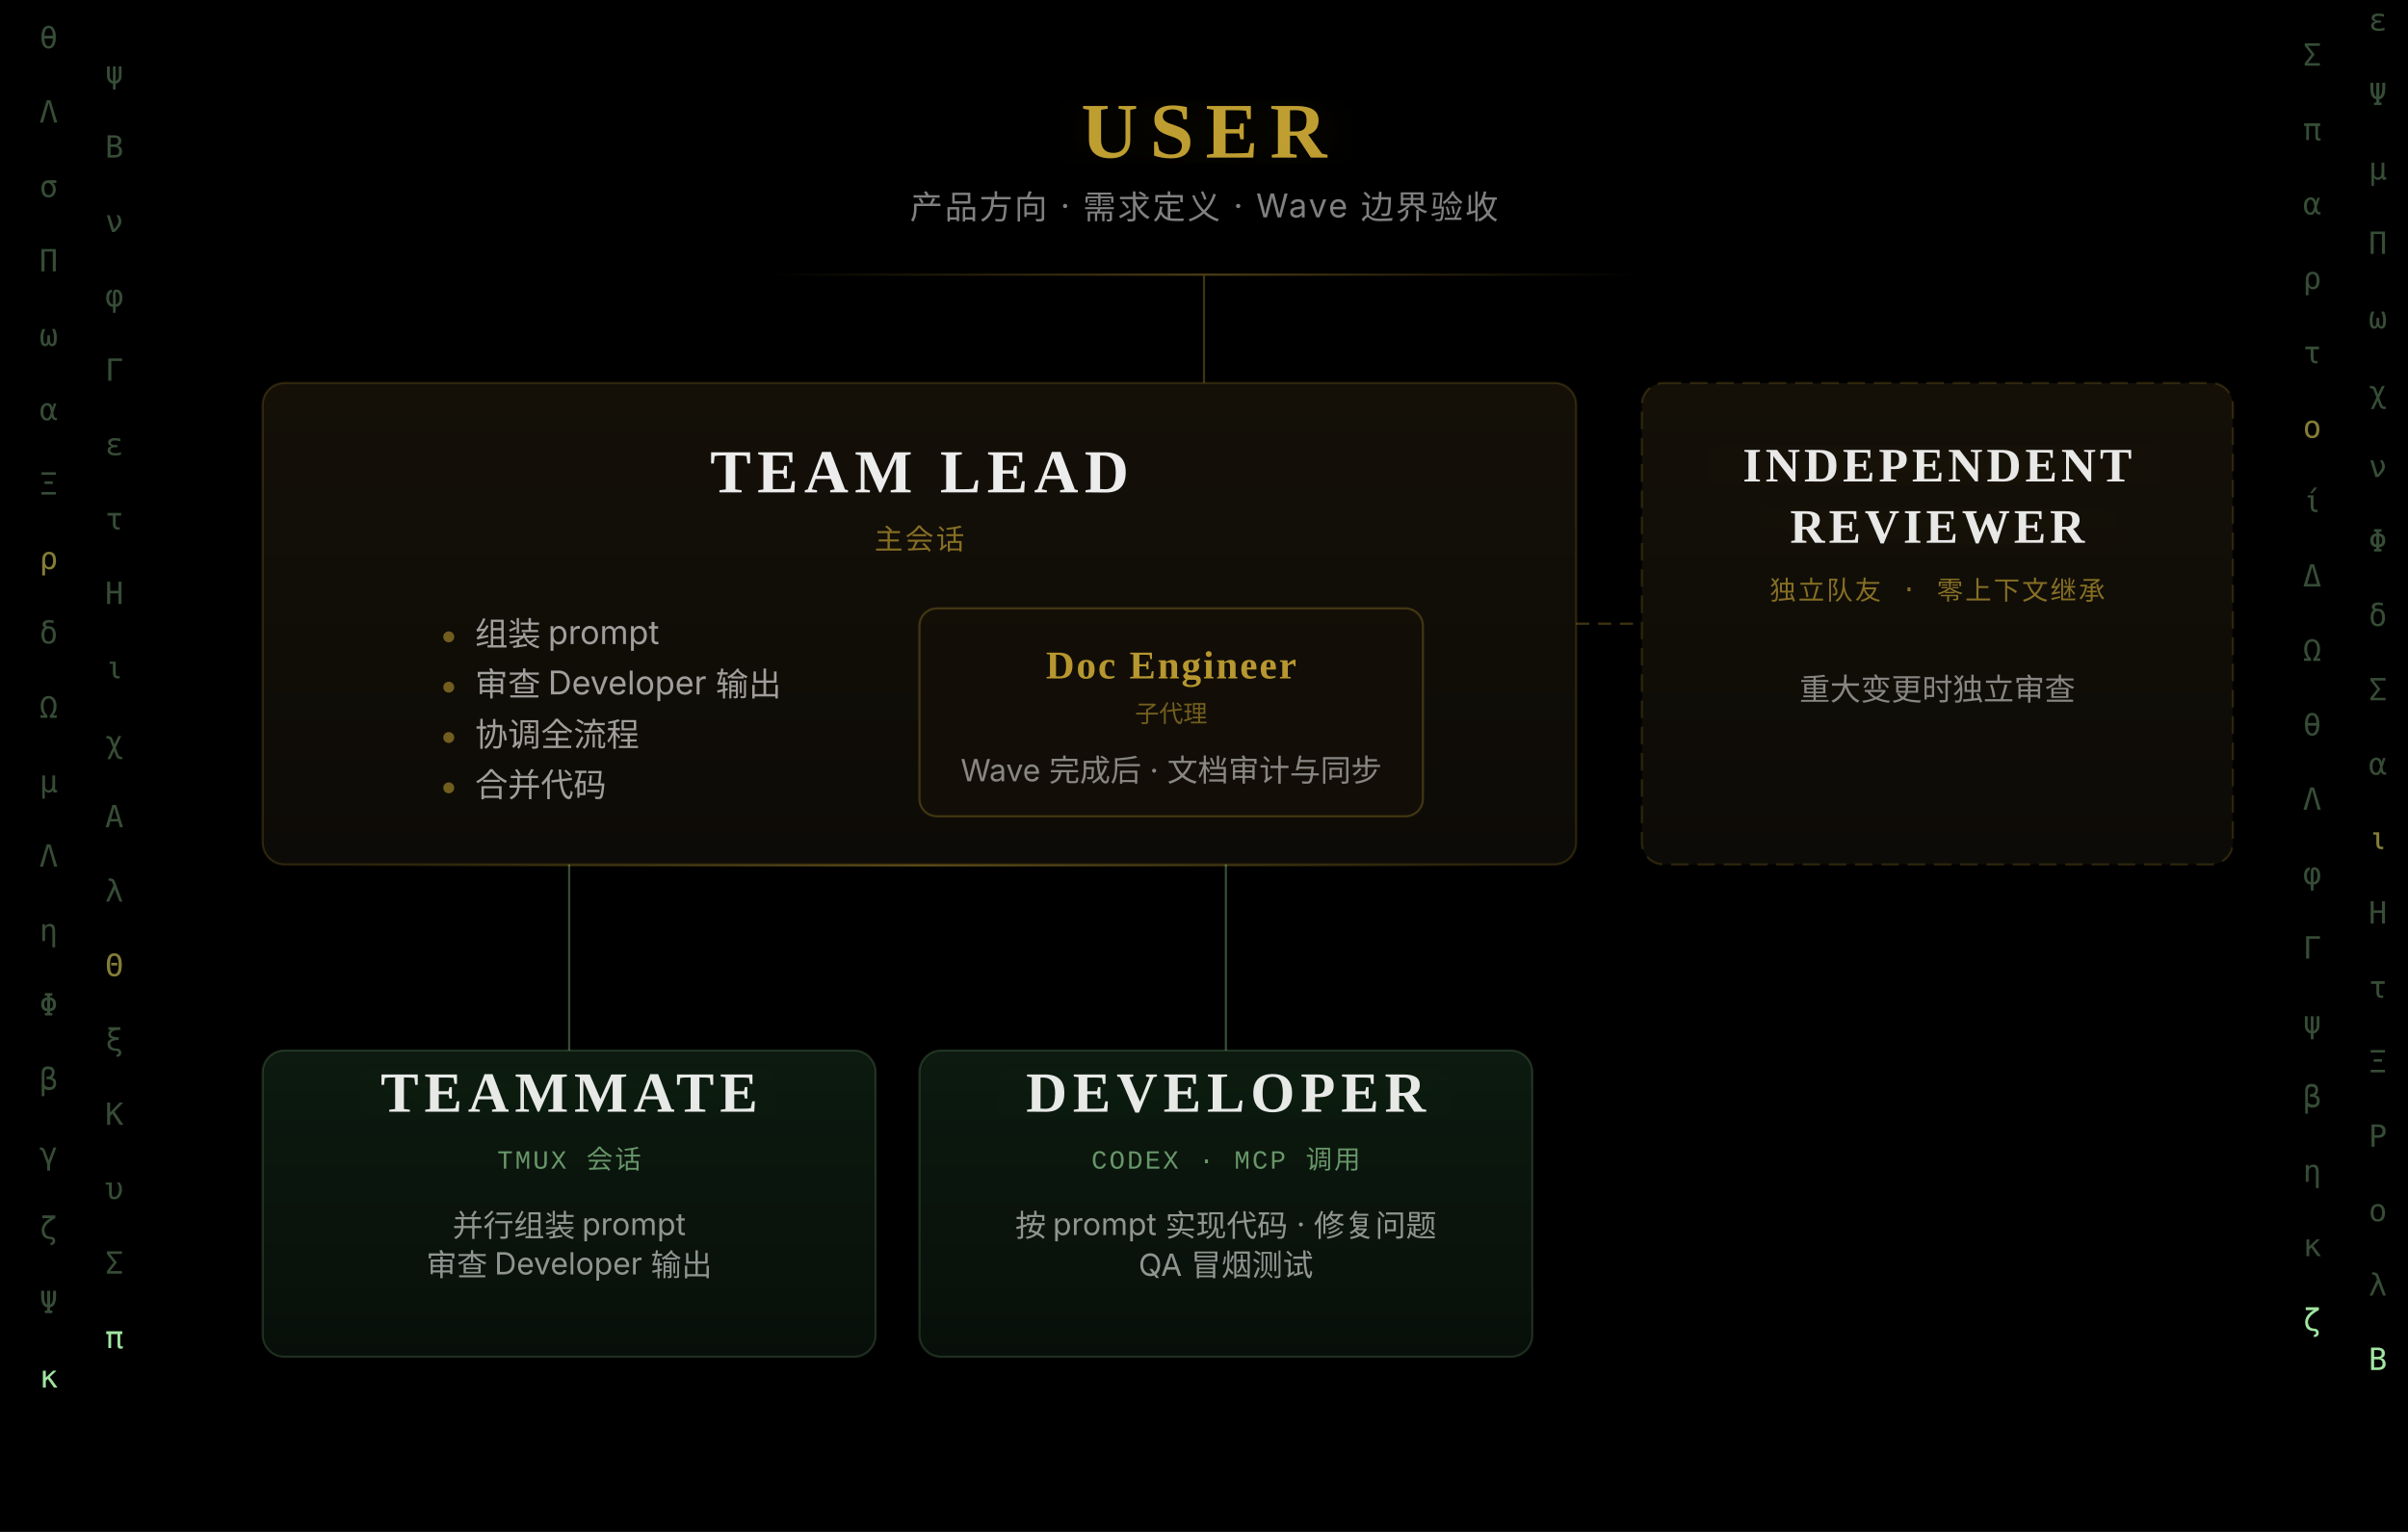
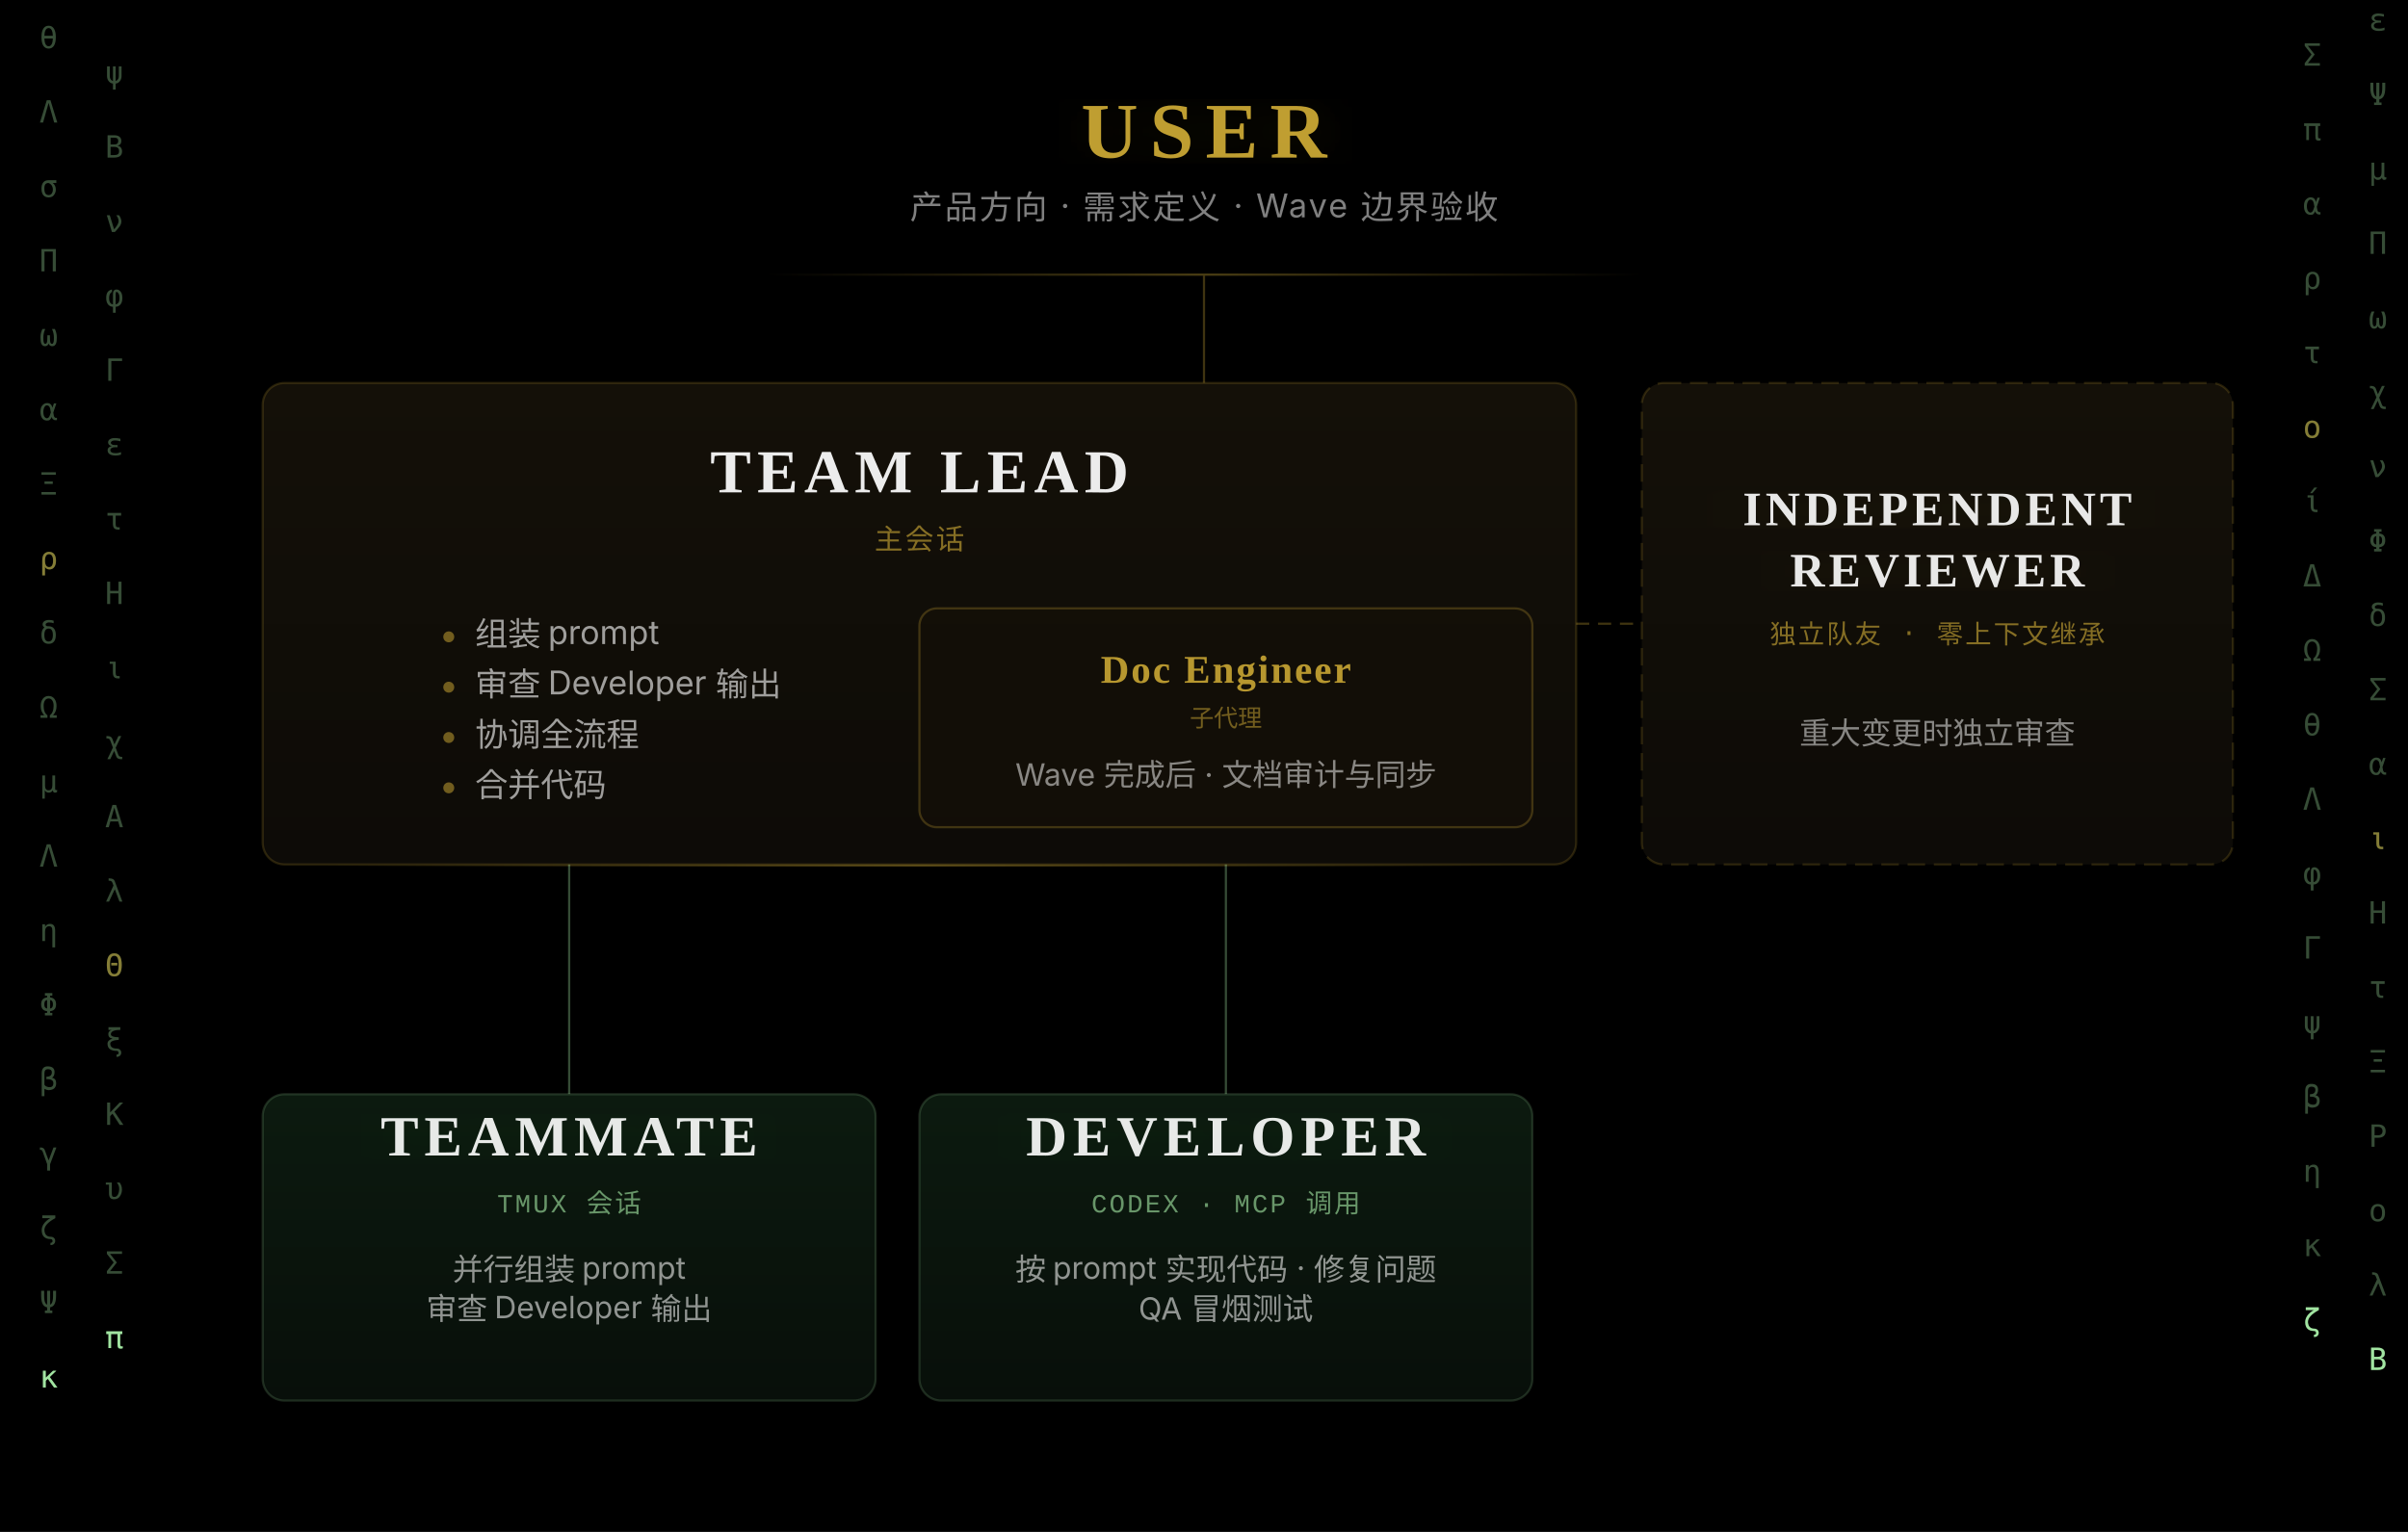
<svg xmlns="http://www.w3.org/2000/svg" viewBox="0 0 1100 700" width="1100" height="700">
  <defs>
    <linearGradient id="gold-line" x1="0" y1="0" x2="1" y2="0">
      <stop offset="0%" stop-color="rgba(212,175,55,0)" />
      <stop offset="50%" stop-color="rgba(212,175,55,0.35)" />
      <stop offset="100%" stop-color="rgba(212,175,55,0)" />
    </linearGradient>
    <linearGradient id="card-lead" x1="0" y1="0" x2="0" y2="1">
      <stop offset="0%" stop-color="#141008" />
      <stop offset="100%" stop-color="#0d0b07" />
    </linearGradient>
    <linearGradient id="card-exec" x1="0" y1="0" x2="0" y2="1">
      <stop offset="0%" stop-color="#0c1a0f" />
      <stop offset="100%" stop-color="#080f0a" />
    </linearGradient>
    <filter id="glow-gold">
      <feGaussianBlur stdDeviation="12" />
    </filter>
    <filter id="glow-green">
      <feGaussianBlur stdDeviation="10" />
    </filter>
  </defs>
  <rect width="1100" height="700" fill="#000" />
  <g font-family="monospace" font-size="14" fill="rgba(180,255,180,0.3)">
    <text x="18" y="22">θ</text>
    <text x="18" y="56">Λ</text>
    <text x="18" y="90">σ</text>
    <text x="18" y="124">Π</text>
    <text x="18" y="158">ω</text>
    <text x="18" y="192">α</text>
    <text x="18" y="226">Ξ</text>
    <text x="18" y="260">ρ</text>
    <text x="18" y="294">δ</text>
    <text x="18" y="328">Ω</text>
    <text x="18" y="362">μ</text>
    <text x="18" y="396">Λ</text>
    <text x="18" y="430">η</text>
    <text x="18" y="464">Φ</text>
    <text x="18" y="498">β</text>
    <text x="18" y="532">γ</text>
    <text x="18" y="566">ζ</text>
    <text x="18" y="600">Ψ</text>
    <text x="18" y="634">κ</text>
    <text x="48" y="38">ψ</text>
    <text x="48" y="72">Β</text>
    <text x="48" y="106">ν</text>
    <text x="48" y="140">φ</text>
    <text x="48" y="174">Γ</text>
    <text x="48" y="208">ε</text>
    <text x="48" y="242">τ</text>
    <text x="48" y="276">Η</text>
    <text x="48" y="310">ι</text>
    <text x="48" y="344">χ</text>
    <text x="48" y="378">Α</text>
    <text x="48" y="412">λ</text>
    <text x="48" y="446">Θ</text>
    <text x="48" y="480">ξ</text>
    <text x="48" y="514">Κ</text>
    <text x="48" y="548">υ</text>
    <text x="48" y="582">Σ</text>
    <text x="48" y="616">π</text>
  </g>
  <g font-family="monospace" font-size="14" fill="rgba(180,255,180,0.85)">
    <text x="18" y="634">κ</text>
    <text x="48" y="616">π</text>
  </g>
  <g font-family="monospace" font-size="14" fill="rgba(212,175,55,0.5)">
    <text x="18" y="260">ρ</text>
    <text x="48" y="446">Θ</text>
  </g>
  <g font-family="monospace" font-size="14" fill="rgba(180,255,180,0.3)">
    <text x="1052" y="30">Σ</text>
    <text x="1052" y="64">π</text>
    <text x="1052" y="98">α</text>
    <text x="1052" y="132">ρ</text>
    <text x="1052" y="166">τ</text>
    <text x="1052" y="200">ο</text>
    <text x="1052" y="234">ί</text>
    <text x="1052" y="268">Δ</text>
    <text x="1052" y="302">Ω</text>
    <text x="1052" y="336">θ</text>
    <text x="1052" y="370">Λ</text>
    <text x="1052" y="404">φ</text>
    <text x="1052" y="438">Γ</text>
    <text x="1052" y="472">ψ</text>
    <text x="1052" y="506">β</text>
    <text x="1052" y="540">η</text>
    <text x="1052" y="574">κ</text>
    <text x="1052" y="608">ζ</text>
    <text x="1082" y="14">ε</text>
    <text x="1082" y="48">Ψ</text>
    <text x="1082" y="82">μ</text>
    <text x="1082" y="116">Π</text>
    <text x="1082" y="150">ω</text>
    <text x="1082" y="184">χ</text>
    <text x="1082" y="218">ν</text>
    <text x="1082" y="252">Φ</text>
    <text x="1082" y="286">δ</text>
    <text x="1082" y="320">Σ</text>
    <text x="1082" y="354">α</text>
    <text x="1082" y="388">ι</text>
    <text x="1082" y="422">Η</text>
    <text x="1082" y="456">τ</text>
    <text x="1082" y="490">Ξ</text>
    <text x="1082" y="524">Ρ</text>
    <text x="1082" y="558">ο</text>
    <text x="1082" y="592">λ</text>
    <text x="1082" y="626">Β</text>
  </g>
  <g font-family="monospace" font-size="14" fill="rgba(180,255,180,0.85)">
    <text x="1052" y="608">ζ</text>
    <text x="1082" y="626">Β</text>
  </g>
  <g font-family="monospace" font-size="14" fill="rgba(212,175,55,0.5)">
    <text x="1052" y="200">ο</text>
    <text x="1082" y="388">ι</text>
  </g>
  <g transform="translate(50,0)">
    <text x="500" y="72" text-anchor="middle" fill="rgba(212,175,55,0.12)" font-family="Georgia, 'Times New Roman', serif" font-size="36" font-weight="900" letter-spacing="0.15em" filter="url(#glow-gold)">USER</text>
    <text x="500" y="72" text-anchor="middle" fill="rgba(212,175,55,0.9)" font-family="Georgia, 'Times New Roman', serif" font-size="36" font-weight="900" letter-spacing="0.15em">USER</text>
    <text x="500" y="100" text-anchor="middle" fill="rgba(255,255,255,0.5)" font-family="-apple-system, BlinkMacSystemFont, 'Segoe UI', sans-serif" font-size="15" letter-spacing="0.06em">产品方向 · 需求定义 · Wave 边界验收</text>
    <rect x="300" y="125" width="400" height="1" fill="url(#gold-line)" />
    <line x1="500" y1="126" x2="500" y2="175" stroke="rgba(212,175,55,0.3)" stroke-width="1" />
    <rect x="70" y="175" width="600" height="220" rx="10" fill="url(#card-lead)" stroke="rgba(212,175,55,0.18)" stroke-width="1" />
    <text x="370" y="225" text-anchor="middle" fill="rgba(255,255,255,0.92)" font-family="Georgia, 'Times New Roman', serif" font-size="28" font-weight="900" letter-spacing="0.1em">TEAM LEAD</text>
    <text x="370" y="251" text-anchor="middle" fill="rgba(212,175,55,0.6)" font-family="'Courier New', monospace" font-size="13" letter-spacing="0.08em">主会话</text>
    <g fill="rgba(212,175,55,0.5)">
      <circle cx="155" cy="291" r="2.5" />
      <circle cx="155" cy="314" r="2.5" />
      <circle cx="155" cy="337" r="2.5" />
      <circle cx="155" cy="360" r="2.5" />
    </g>
    <g fill="rgba(255,255,255,0.6)" font-family="-apple-system, BlinkMacSystemFont, 'Segoe UI', sans-serif" font-size="15">
      <text x="167" y="295">组装 prompt</text>
      <text x="167" y="318">审查 Developer 输出</text>
      <text x="167" y="341">协调全流程</text>
      <text x="167" y="364">合并代码</text>
    </g>
-     <rect x="370" y="278" width="230" height="95" rx="8" fill="rgba(20,16,8,0.6)" stroke="rgba(212,175,55,0.25)" stroke-width="1" />
-     <text x="485" y="310" text-anchor="middle" fill="rgba(212,175,55,0.85)" font-family="Georgia, 'Times New Roman', serif" font-size="18" font-weight="bold" letter-spacing="0.05em">Doc Engineer</text>
-     <text x="485" y="330" text-anchor="middle" fill="rgba(212,175,55,0.5)" font-family="'Courier New', monospace" font-size="11">子代理</text>
-     <text x="485" y="357" text-anchor="middle" fill="rgba(255,255,255,0.5)" font-family="-apple-system, BlinkMacSystemFont, 'Segoe UI', sans-serif" font-size="14">Wave 完成后 · 文档审计与同步</text>
+     <rect x="370" y="278" width="280" height="100" rx="8" fill="rgba(20,16,8,0.6)" stroke="rgba(212,175,55,0.25)" stroke-width="1" />
+     <text x="510" y="312" text-anchor="middle" fill="rgba(212,175,55,0.85)" font-family="Georgia, 'Times New Roman', serif" font-size="18" font-weight="bold" letter-spacing="0.05em">Doc Engineer</text>
+     <text x="510" y="332" text-anchor="middle" fill="rgba(212,175,55,0.5)" font-family="'Courier New', monospace" font-size="11">子代理</text>
+     <text x="510" y="359" text-anchor="middle" fill="rgba(255,255,255,0.5)" font-family="-apple-system, BlinkMacSystemFont, 'Segoe UI', sans-serif" font-size="14">Wave 完成后 · 文档审计与同步</text>
    <rect x="700" y="175" width="270" height="220" rx="10" fill="url(#card-lead)" stroke="rgba(212,175,55,0.18)" stroke-width="1" stroke-dasharray="8,4" />
-     <text x="835" y="220" text-anchor="middle" fill="rgba(212,175,55,0.12)" font-family="Georgia, 'Times New Roman', serif" font-size="22" font-weight="900" letter-spacing="0.08em" filter="url(#glow-gold)">INDEPENDENT</text>
-     <text x="835" y="220" text-anchor="middle" fill="rgba(255,255,255,0.9)" font-family="Georgia, 'Times New Roman', serif" font-size="22" font-weight="900" letter-spacing="0.08em">INDEPENDENT</text>
-     <text x="835" y="248" text-anchor="middle" fill="rgba(212,175,55,0.12)" font-family="Georgia, 'Times New Roman', serif" font-size="22" font-weight="900" letter-spacing="0.08em" filter="url(#glow-gold)">REVIEWER</text>
-     <text x="835" y="248" text-anchor="middle" fill="rgba(255,255,255,0.9)" font-family="Georgia, 'Times New Roman', serif" font-size="22" font-weight="900" letter-spacing="0.08em">REVIEWER</text>
-     <text x="835" y="274" text-anchor="middle" fill="rgba(212,175,55,0.6)" font-family="'Courier New', monospace" font-size="12" letter-spacing="0.08em">独立队友 · 零上下文继承</text>
-     <text x="835" y="320" text-anchor="middle" fill="rgba(255,255,255,0.5)" font-family="-apple-system, BlinkMacSystemFont, 'Segoe UI', sans-serif" font-size="14">重大变更时独立审查</text>
+     <text x="835" y="240" text-anchor="middle" fill="rgba(212,175,55,0.12)" font-family="Georgia, 'Times New Roman', serif" font-size="22" font-weight="900" letter-spacing="0.08em" filter="url(#glow-gold)">INDEPENDENT</text>
+     <text x="835" y="240" text-anchor="middle" fill="rgba(255,255,255,0.9)" font-family="Georgia, 'Times New Roman', serif" font-size="22" font-weight="900" letter-spacing="0.08em">INDEPENDENT</text>
+     <text x="835" y="268" text-anchor="middle" fill="rgba(212,175,55,0.12)" font-family="Georgia, 'Times New Roman', serif" font-size="22" font-weight="900" letter-spacing="0.08em" filter="url(#glow-gold)">REVIEWER</text>
+     <text x="835" y="268" text-anchor="middle" fill="rgba(255,255,255,0.9)" font-family="Georgia, 'Times New Roman', serif" font-size="22" font-weight="900" letter-spacing="0.08em">REVIEWER</text>
+     <text x="835" y="294" text-anchor="middle" fill="rgba(212,175,55,0.6)" font-family="'Courier New', monospace" font-size="12" letter-spacing="0.08em">独立队友 · 零上下文继承</text>
+     <text x="835" y="340" text-anchor="middle" fill="rgba(255,255,255,0.5)" font-family="-apple-system, BlinkMacSystemFont, 'Segoe UI', sans-serif" font-size="14">重大变更时独立审查</text>
    <line x1="670" y1="285" x2="700" y2="285" stroke="rgba(212,175,55,0.3)" stroke-width="1" stroke-dasharray="6,4" />
    <rect x="100" y="395" width="540" height="1" fill="url(#gold-line)" />
-     <line x1="210" y1="395" x2="210" y2="480" stroke="rgba(180,255,180,0.3)" stroke-width="1" />
-     <line x1="510" y1="395" x2="510" y2="480" stroke="rgba(180,255,180,0.3)" stroke-width="1" />
-     <rect x="70" y="480" width="280" height="140" rx="10" fill="url(#card-exec)" stroke="rgba(180,255,180,0.15)" stroke-width="1" />
-     <text x="210" y="508" text-anchor="middle" fill="rgba(0,255,65,0.06)" font-family="Georgia, 'Times New Roman', serif" font-size="26" font-weight="900" letter-spacing="0.1em" filter="url(#glow-green)">TEAMMATE</text>
-     <text x="210" y="508" text-anchor="middle" fill="rgba(255,255,255,0.9)" font-family="Georgia, 'Times New Roman', serif" font-size="26" font-weight="900" letter-spacing="0.1em">TEAMMATE</text>
-     <text x="210" y="534" text-anchor="middle" fill="rgba(180,255,180,0.55)" font-family="'Courier New', monospace" font-size="12" letter-spacing="0.08em">TMUX 会话</text>
+     <line x1="210" y1="395" x2="210" y2="500" stroke="rgba(180,255,180,0.3)" stroke-width="1" />
+     <line x1="510" y1="395" x2="510" y2="500" stroke="rgba(180,255,180,0.3)" stroke-width="1" />
+     <rect x="70" y="500" width="280" height="140" rx="10" fill="url(#card-exec)" stroke="rgba(180,255,180,0.15)" stroke-width="1" />
+     <text x="210" y="528" text-anchor="middle" fill="rgba(0,255,65,0.06)" font-family="Georgia, 'Times New Roman', serif" font-size="26" font-weight="900" letter-spacing="0.1em" filter="url(#glow-green)">TEAMMATE</text>
+     <text x="210" y="528" text-anchor="middle" fill="rgba(255,255,255,0.9)" font-family="Georgia, 'Times New Roman', serif" font-size="26" font-weight="900" letter-spacing="0.1em">TEAMMATE</text>
+     <text x="210" y="554" text-anchor="middle" fill="rgba(180,255,180,0.55)" font-family="'Courier New', monospace" font-size="12" letter-spacing="0.08em">TMUX 会话</text>
    <g fill="rgba(255,255,255,0.55)" font-family="-apple-system, BlinkMacSystemFont, 'Segoe UI', sans-serif" font-size="14" text-anchor="middle">
-       <text x="210" y="565">并行组装 prompt</text>
-       <text x="210" y="583">审查 Developer 输出</text>
+       <text x="210" y="585">并行组装 prompt</text>
+       <text x="210" y="603">审查 Developer 输出</text>
    </g>
-     <rect x="370" y="480" width="280" height="140" rx="10" fill="url(#card-exec)" stroke="rgba(180,255,180,0.15)" stroke-width="1" />
-     <text x="510" y="508" text-anchor="middle" fill="rgba(0,255,65,0.06)" font-family="Georgia, 'Times New Roman', serif" font-size="26" font-weight="900" letter-spacing="0.1em" filter="url(#glow-green)">DEVELOPER</text>
-     <text x="510" y="508" text-anchor="middle" fill="rgba(255,255,255,0.9)" font-family="Georgia, 'Times New Roman', serif" font-size="26" font-weight="900" letter-spacing="0.1em">DEVELOPER</text>
-     <text x="510" y="534" text-anchor="middle" fill="rgba(180,255,180,0.55)" font-family="'Courier New', monospace" font-size="12" letter-spacing="0.08em">CODEX · MCP 调用</text>
+     <rect x="370" y="500" width="280" height="140" rx="10" fill="url(#card-exec)" stroke="rgba(180,255,180,0.15)" stroke-width="1" />
+     <text x="510" y="528" text-anchor="middle" fill="rgba(0,255,65,0.06)" font-family="Georgia, 'Times New Roman', serif" font-size="26" font-weight="900" letter-spacing="0.1em" filter="url(#glow-green)">DEVELOPER</text>
+     <text x="510" y="528" text-anchor="middle" fill="rgba(255,255,255,0.9)" font-family="Georgia, 'Times New Roman', serif" font-size="26" font-weight="900" letter-spacing="0.1em">DEVELOPER</text>
+     <text x="510" y="554" text-anchor="middle" fill="rgba(180,255,180,0.55)" font-family="'Courier New', monospace" font-size="12" letter-spacing="0.08em">CODEX · MCP 调用</text>
    <g fill="rgba(255,255,255,0.55)" font-family="-apple-system, BlinkMacSystemFont, 'Segoe UI', sans-serif" font-size="14" text-anchor="middle">
-       <text x="510" y="565">按 prompt 实现代码 · 修复问题</text>
-       <text x="510" y="583">QA 冒烟测试</text>
+       <text x="510" y="585">按 prompt 实现代码 · 修复问题</text>
+       <text x="510" y="603">QA 冒烟测试</text>
    </g>
  </g>
</svg>
